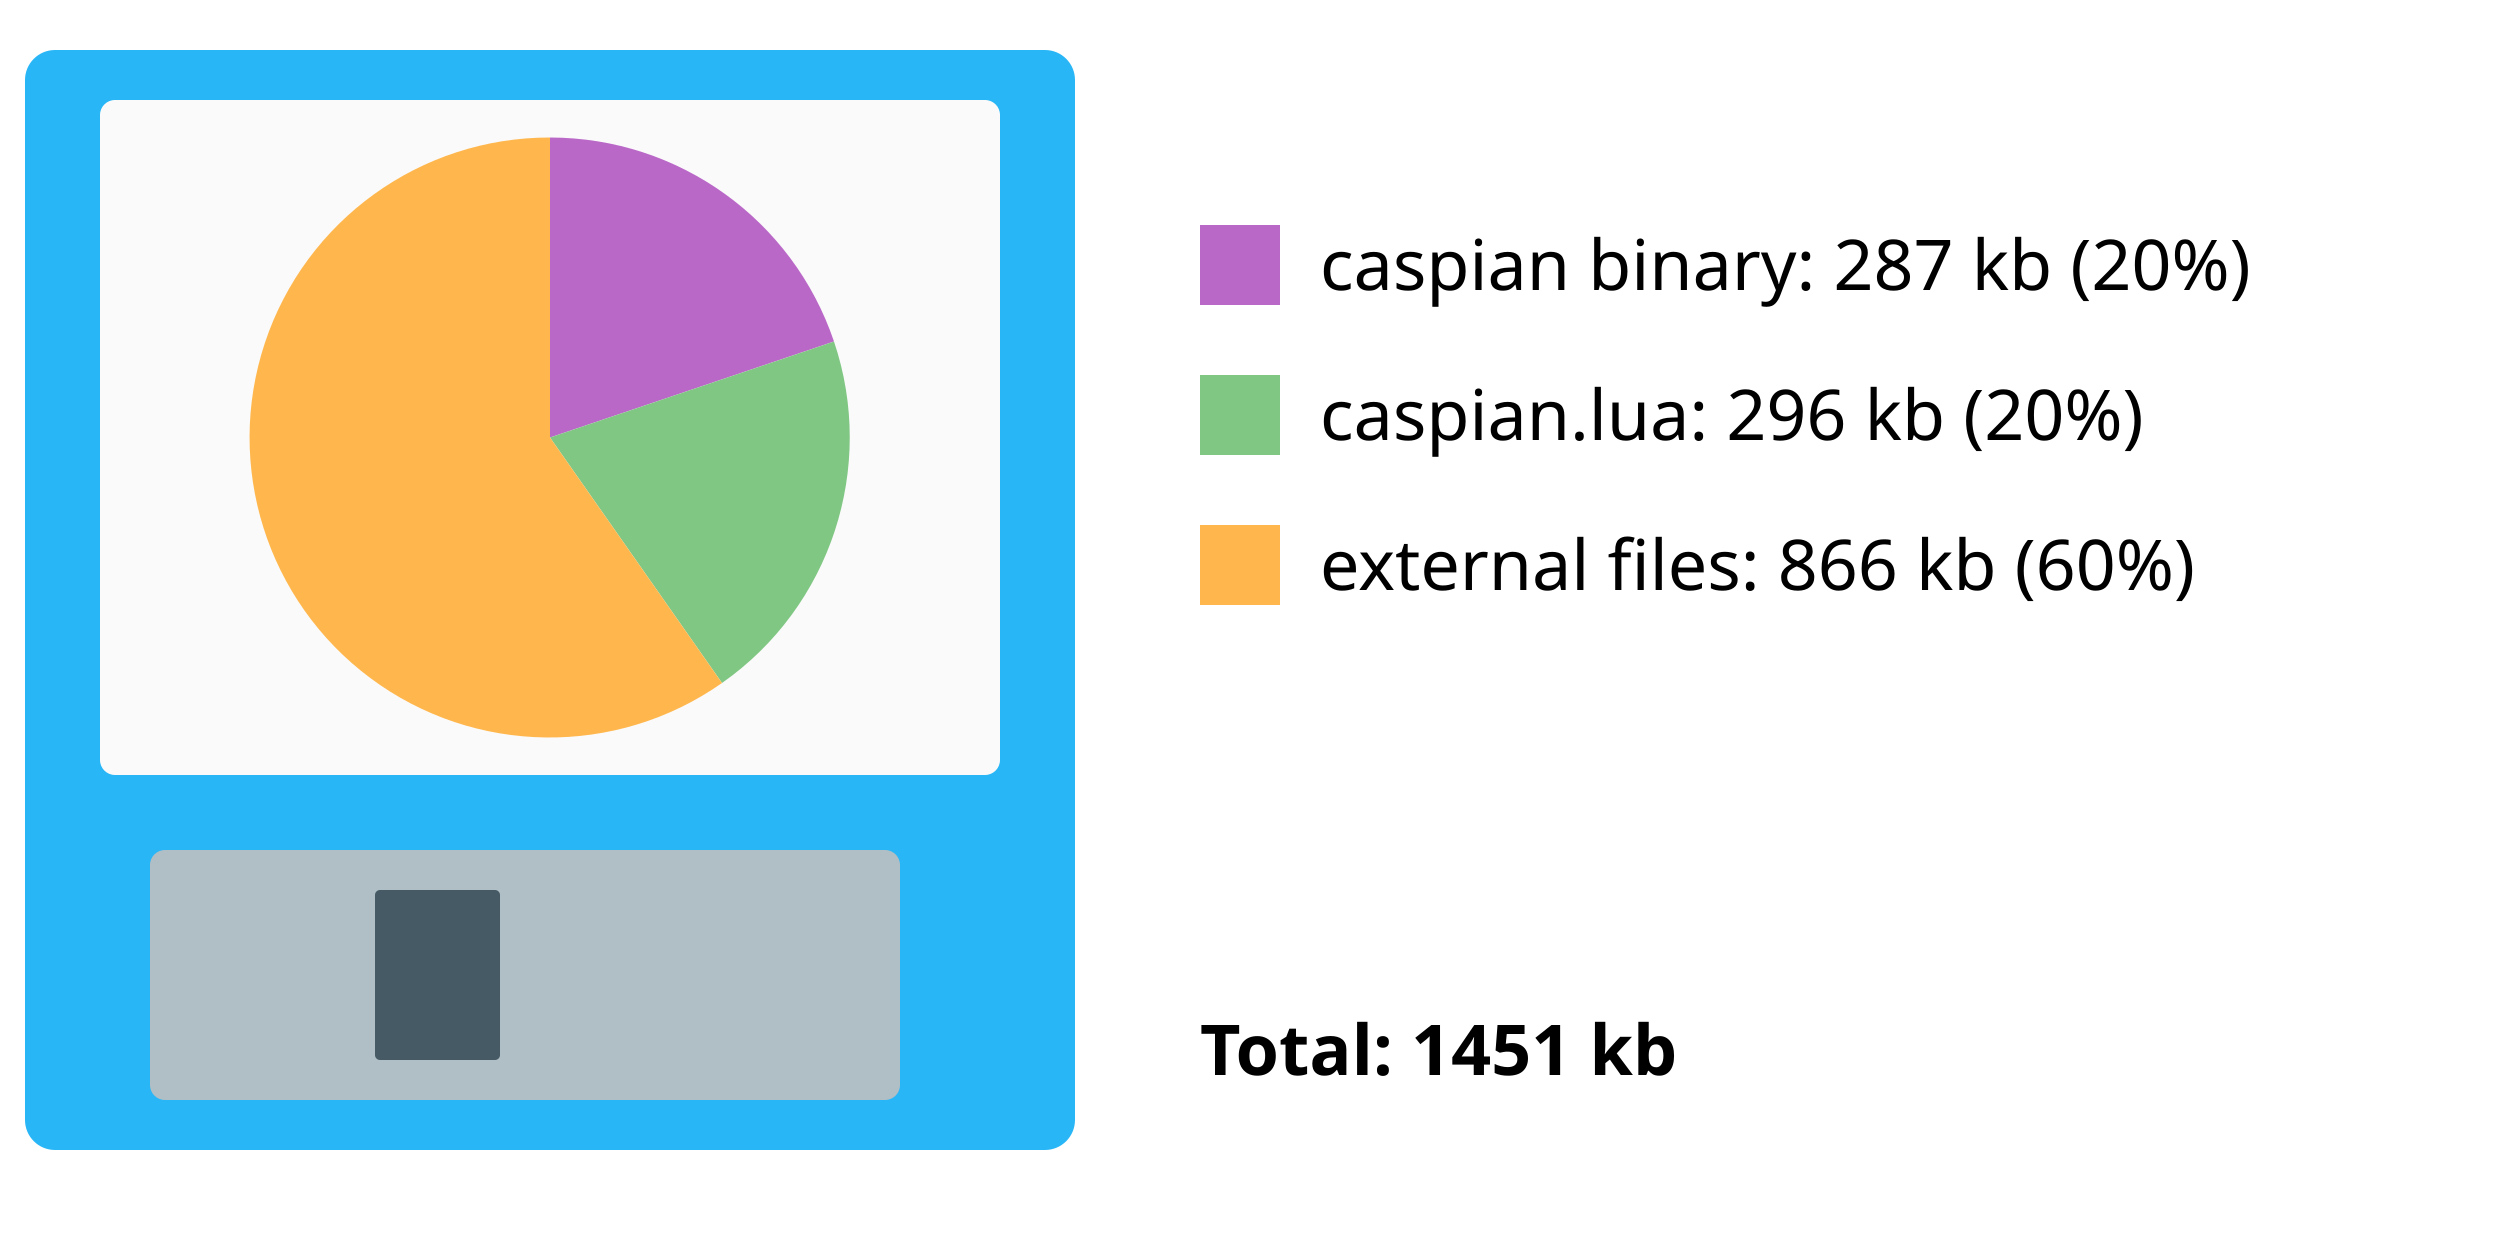
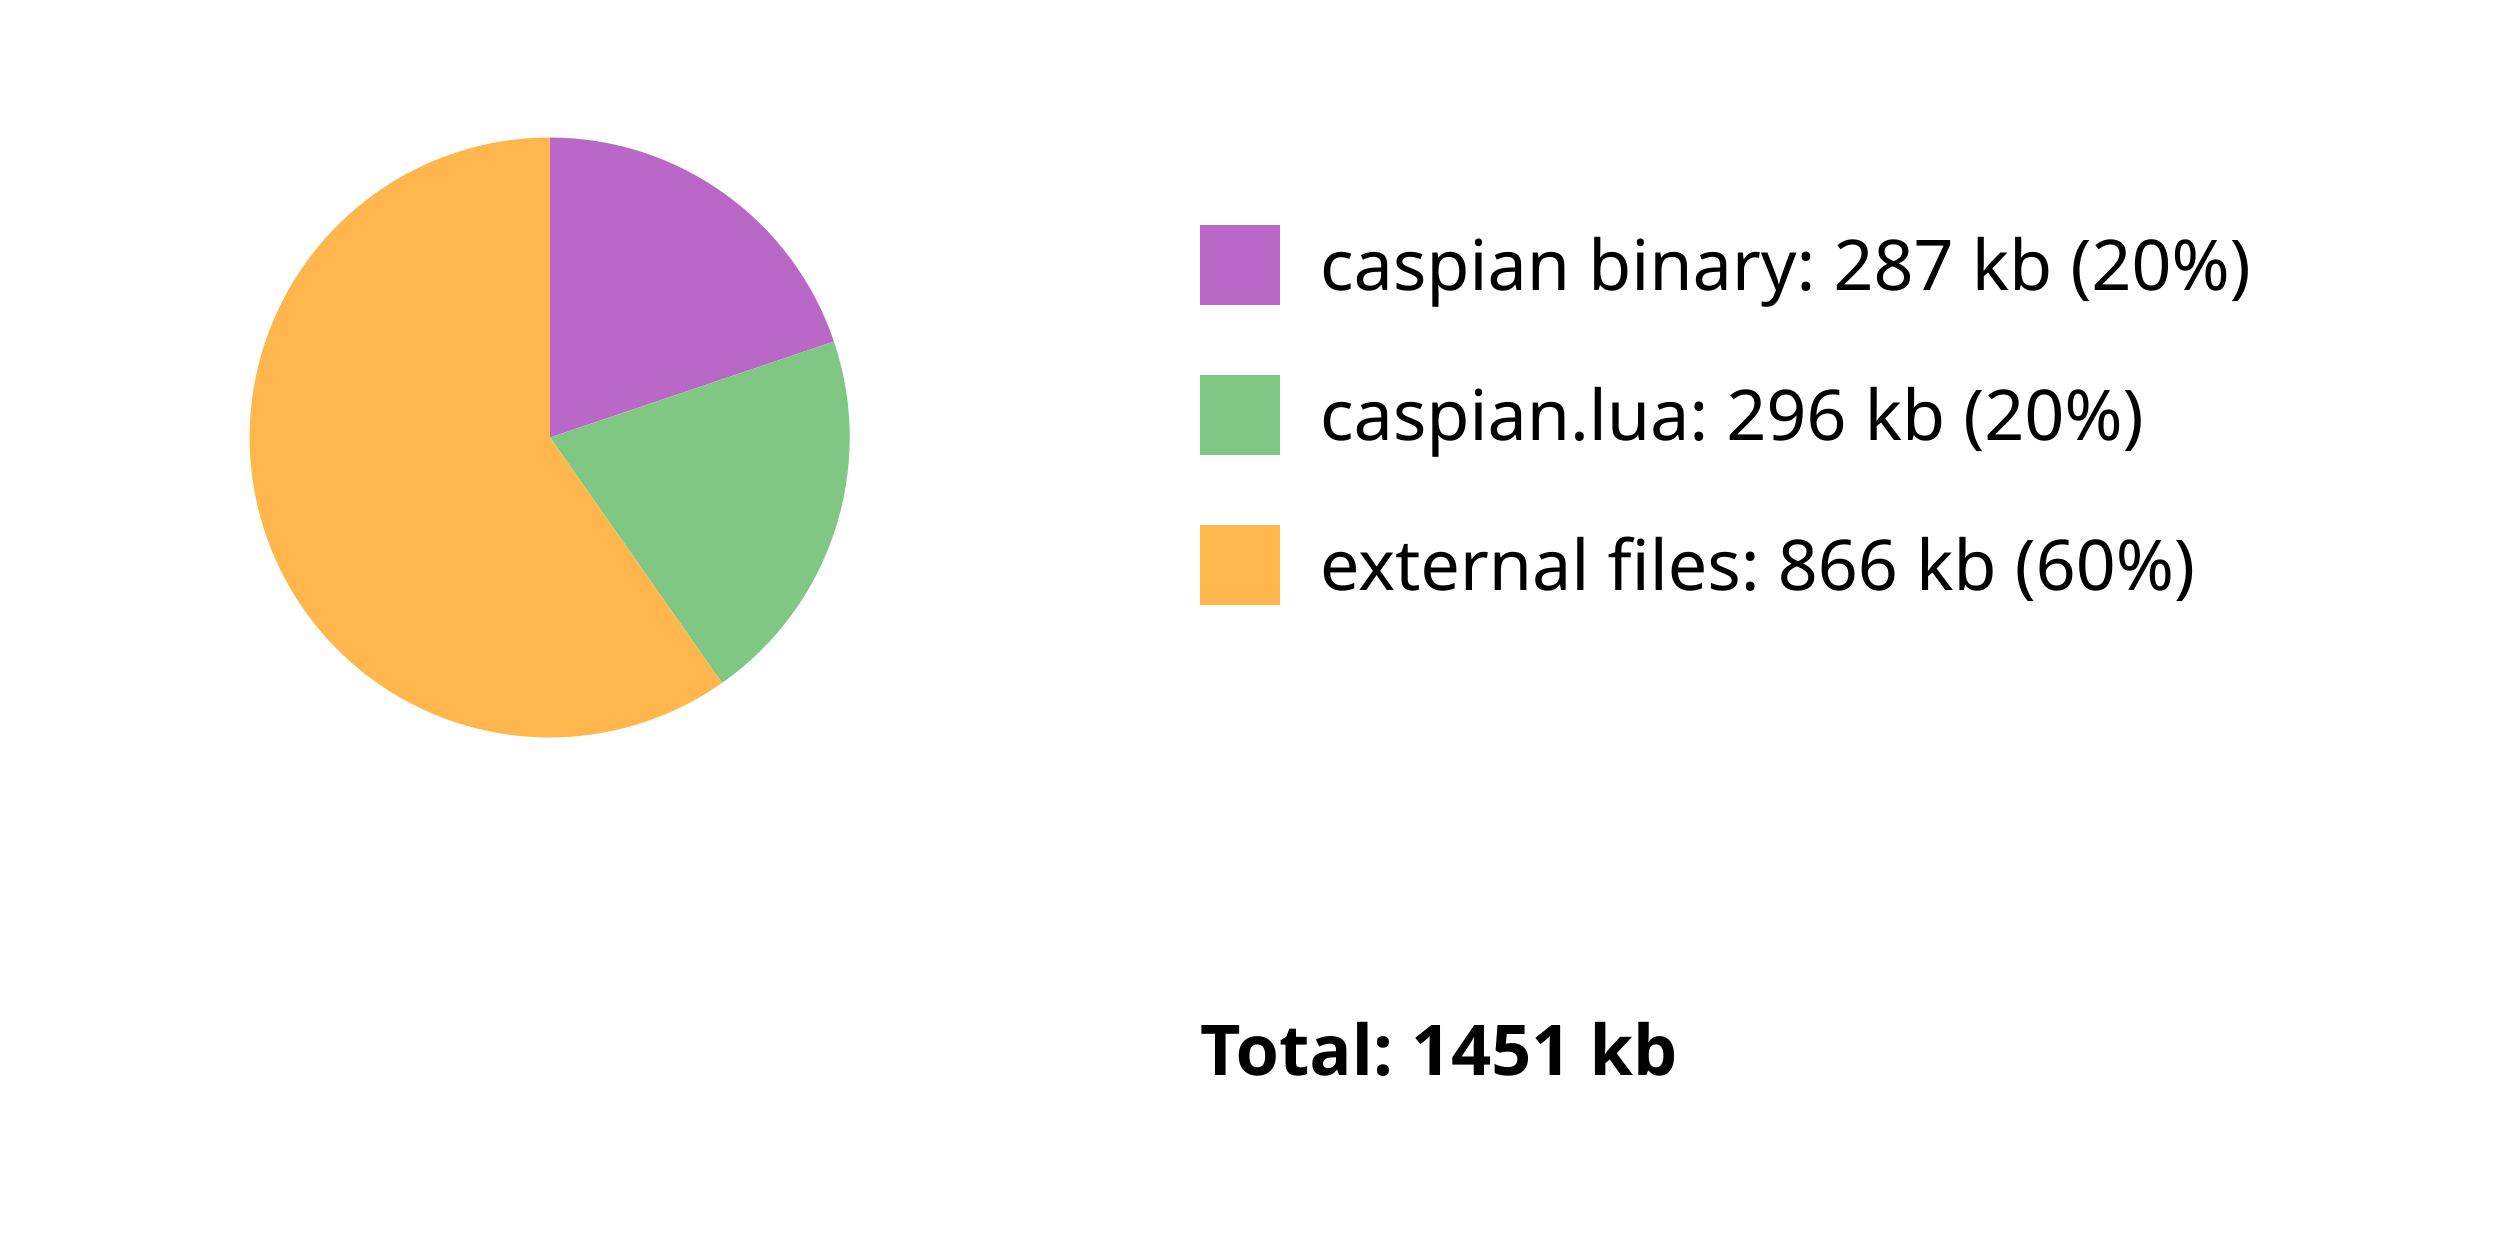
<svg xmlns="http://www.w3.org/2000/svg" viewBox="0 0 500 250" width="468" role="img" aria-label="Caspian floppy budget: caspian binary 287 kb, caspian.lua 296 kb, external files 866 kb. Total: 1451 kb.">
-   <g transform="rotate(180 110 120)">
-     <rect x="5" y="10" width="210" height="220" rx="6" fill="#29b6f6" />
-     <rect x="40" y="20" width="150" height="50" rx="3" fill="#b0bec5" />
-     <rect x="120" y="28" width="25" height="34" rx="1" fill="#455a64" />
-     <rect x="20" y="85" width="180" height="135" rx="3" fill="#fafafa" />
-   </g>
  <g transform="translate(110 87.5)">
    <path d="M 0.0,-60.0 A 60,60 0 0,1 56.8,-19.2 L 0,0 Z" fill="#ba68c8" />
    <path d="M 56.8,-19.2 A 60,60 0 0,1 34.4,49.1 L 0,0 Z" fill="#81c784" />
    <path d="M 34.4,49.1 A 60,60 0 1,1 -0.0,-60.0 L 0,0 Z" fill="#ffb74d" />
  </g>
  <g font-family="sans-serif" font-size="14" fill="currentColor">
    <rect x="240" y="45" width="16" height="16" fill="#ba68c8" />
    <text x="264" y="58">caspian binary: 287 kb (20%)</text>
    <rect x="240" y="75" width="16" height="16" fill="#81c784" />
    <text x="264" y="88">caspian.lua: 296 kb (20%)</text>
    <rect x="240" y="105" width="16" height="16" fill="#ffb74d" />
    <text x="264" y="118">external files: 866 kb (60%)</text>
    <text x="240" y="215" font-weight="bold">Total: 1451 kb</text>
  </g>
</svg>
